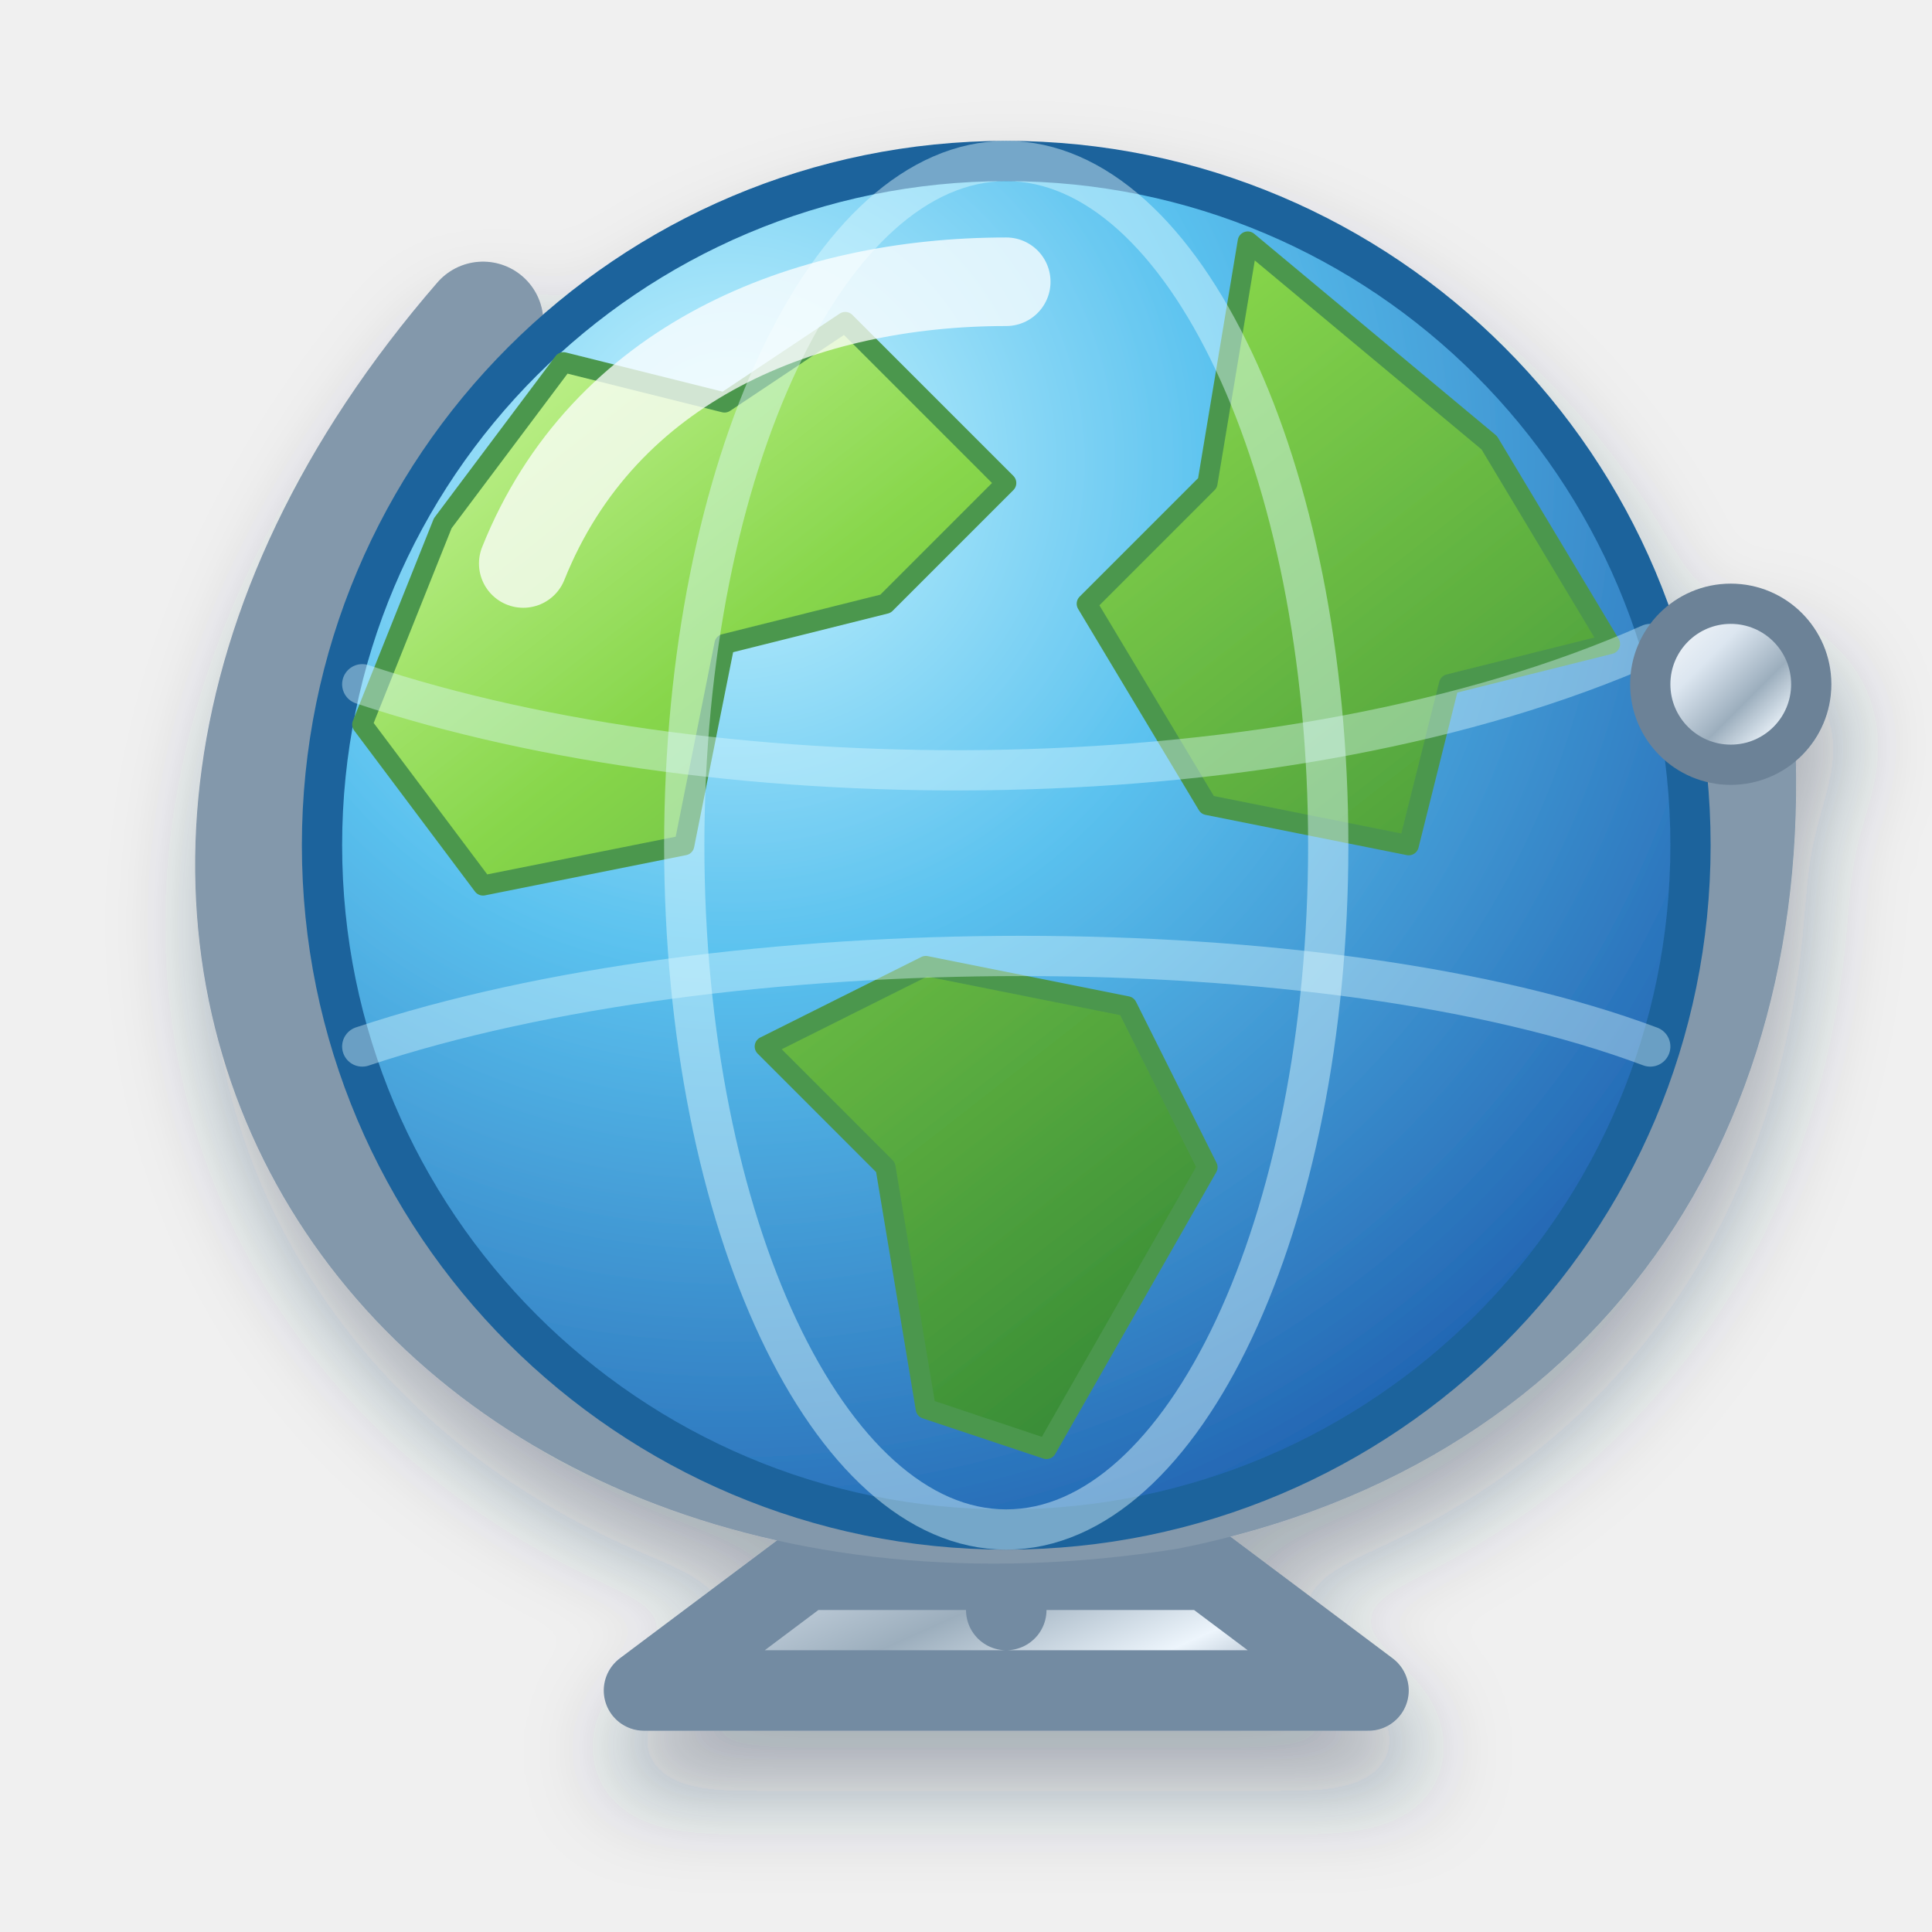
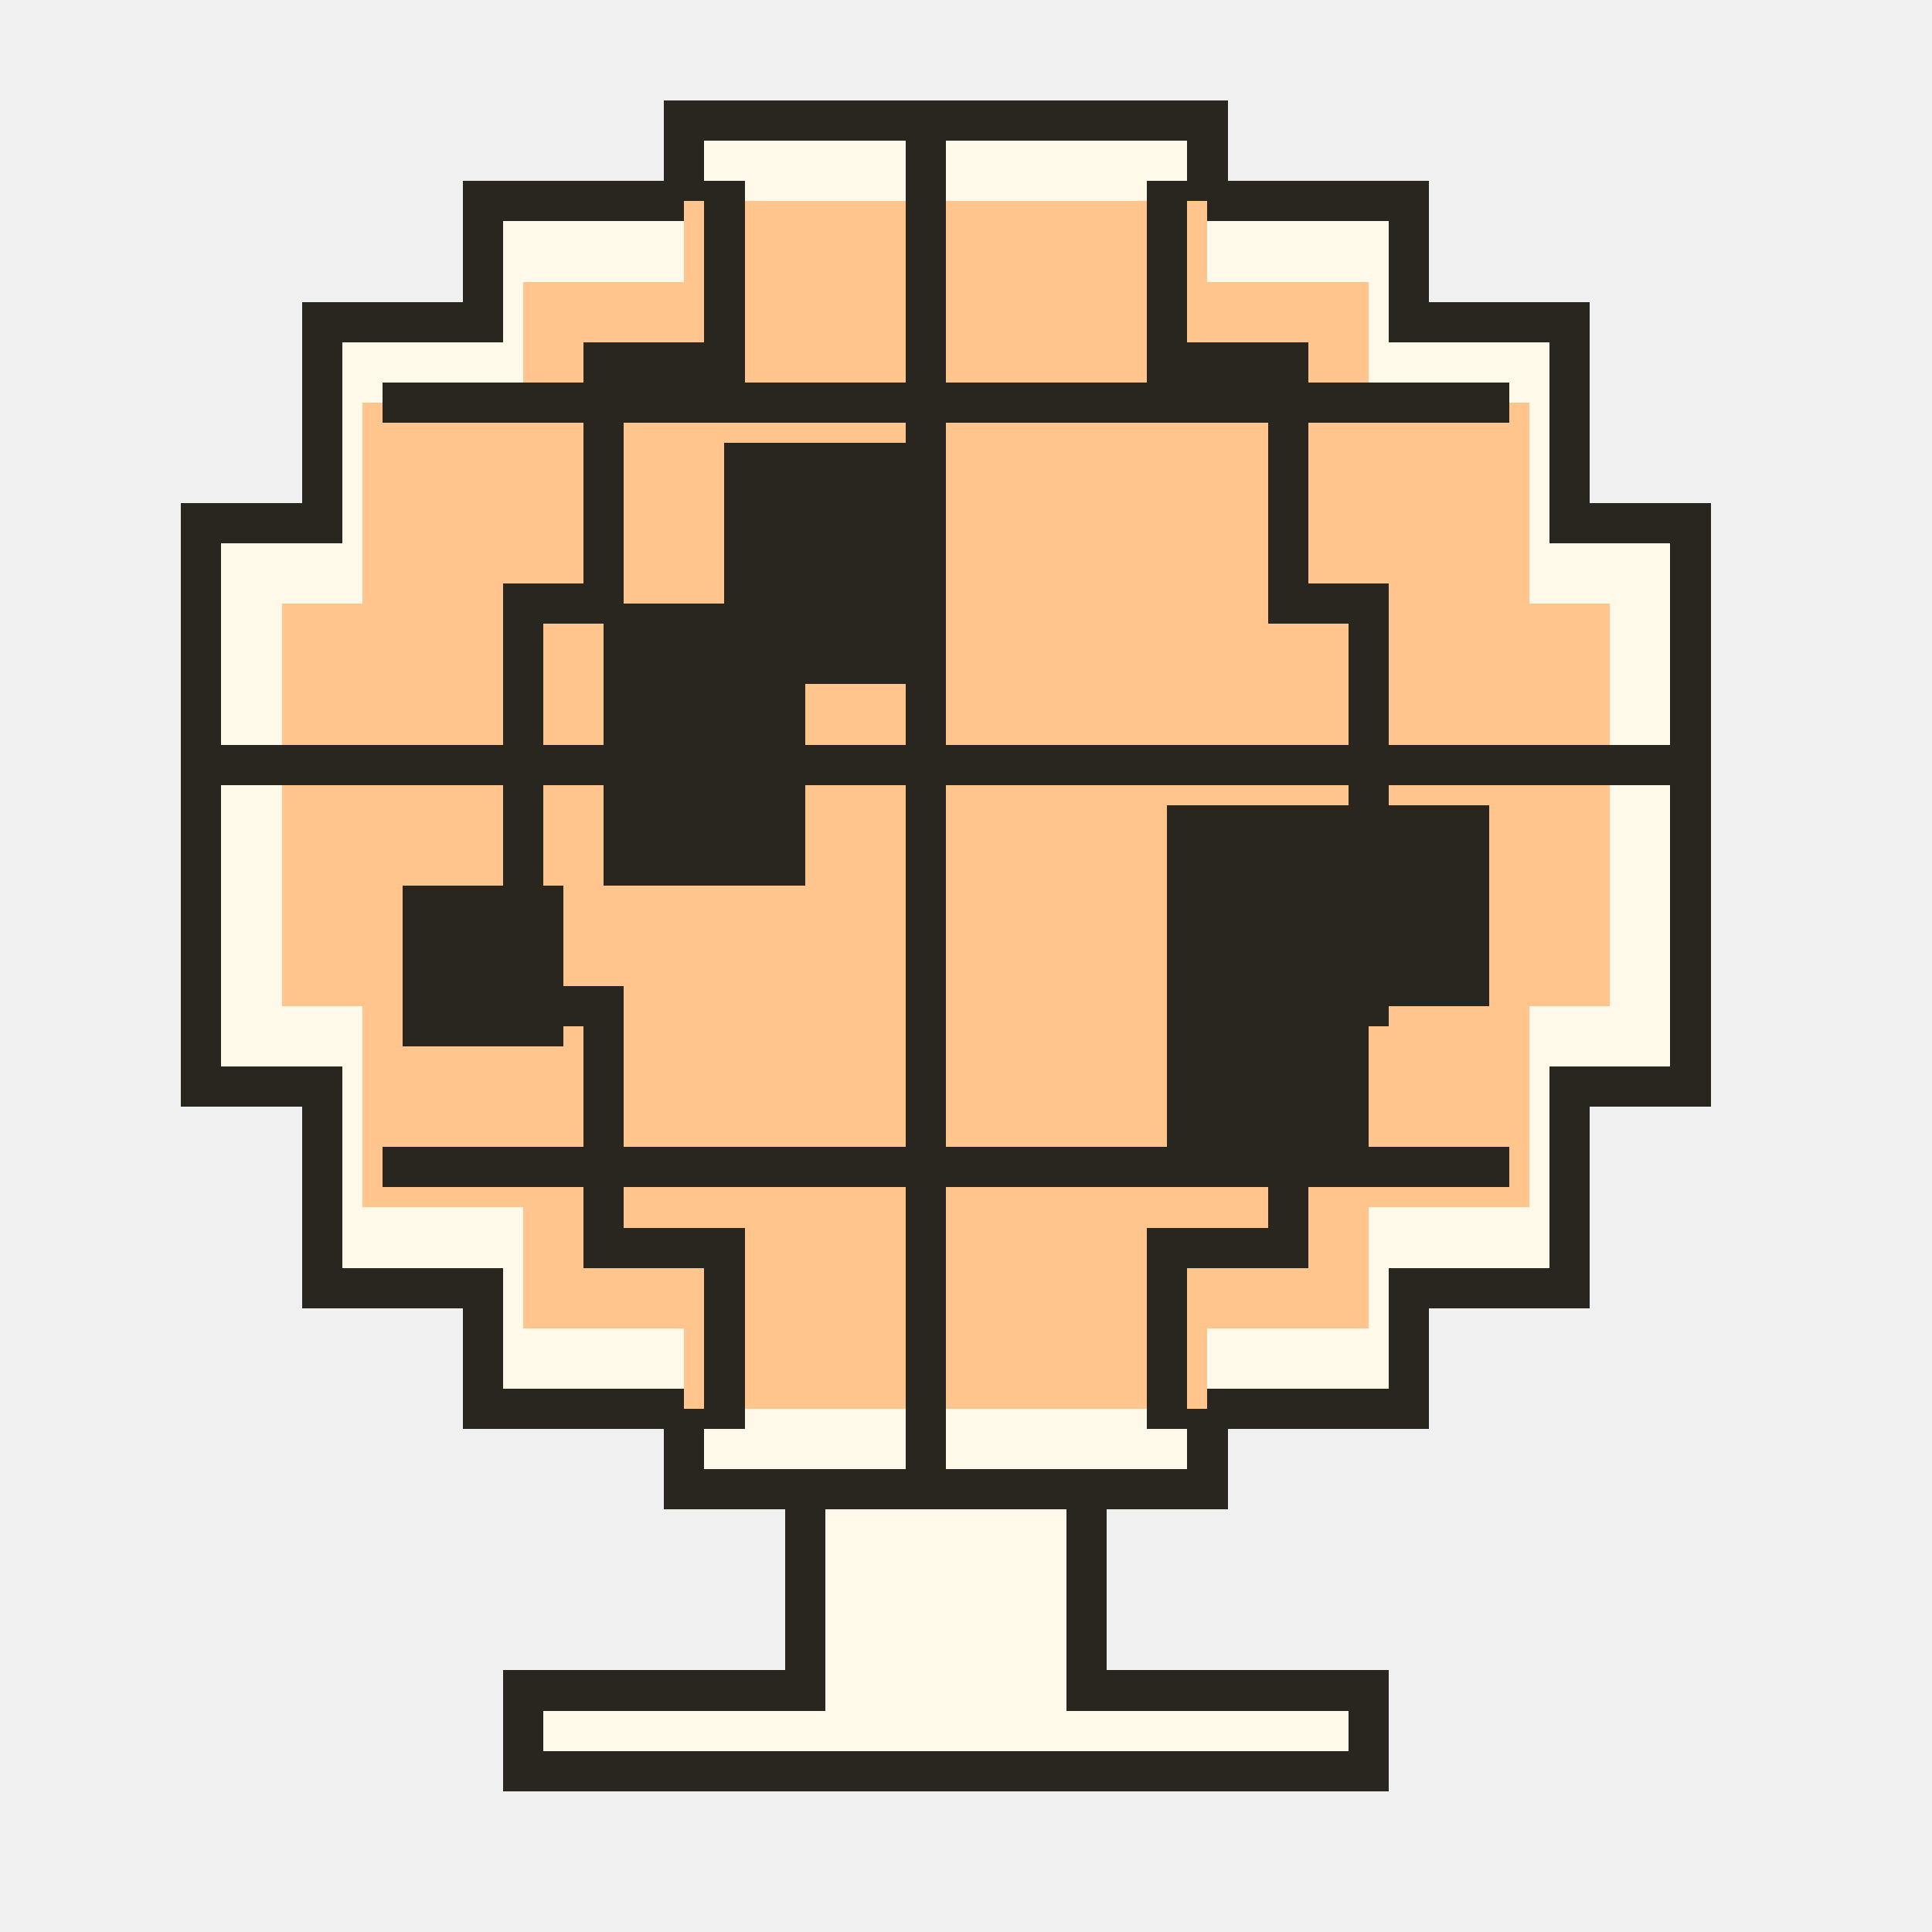
- <svg xmlns="http://www.w3.org/2000/svg" viewBox="0 0 48 48" fill="none" role="img" aria-label="Internet">
+ <svg xmlns="http://www.w3.org/2000/svg" viewBox="0 0 48 48" fill="none" shape-rendering="crispEdges" role="img" aria-label="Internet">
  <defs>
-     <linearGradient id="blue" x1="0" y1="0" x2=".8" y2="1">
-       <stop stop-color="#b5f2ff" />
-       <stop offset=".35" stop-color="#459cec" />
-       <stop offset="1" stop-color="#12429c" />
-     </linearGradient>
-     <linearGradient id="deepblue" x1="0" y1="0" x2="1" y2="1">
-       <stop stop-color="#0e5399" />
-       <stop offset="1" stop-color="#062966" />
-     </linearGradient>
-     <linearGradient id="gold" x1="0" y1="0" x2=".6" y2="1">
-       <stop stop-color="#fff4a2" />
-       <stop offset=".35" stop-color="#ffd14d" />
-       <stop offset="1" stop-color="#dc8216" />
-     </linearGradient>
-     <linearGradient id="orange" x1="0" y1="0" x2=".8" y2="1">
-       <stop stop-color="#ffed9a" />
-       <stop offset=".36" stop-color="#ffad38" />
-       <stop offset="1" stop-color="#d34f13" />
-     </linearGradient>
-     <linearGradient id="silver" x1="0" y1="0" x2="1" y2="1">
-       <stop stop-color="#fff" />
-       <stop offset=".35" stop-color="#dce6f0" />
-       <stop offset=".6" stop-color="#9caebd" />
-       <stop offset=".8" stop-color="#edf5fc" />
-       <stop offset="1" stop-color="#6a8097" />
-     </linearGradient>
-     <linearGradient id="green" x1="0" y1="0" x2=".8" y2="1">
-       <stop stop-color="#dbffac" />
-       <stop offset=".35" stop-color="#87d64b" />
-       <stop offset="1" stop-color="#267b32" />
-     </linearGradient>
-     <linearGradient id="paper" x1="0" y1="0" x2=".6" y2="1">
-       <stop stop-color="#fffef8" />
-       <stop offset="1" stop-color="#d4dce4" />
-     </linearGradient>
-     <linearGradient id="shine" x1="0" y1="0" x2="0" y2="1">
-       <stop stop-color="#fff" stop-opacity=".8" />
-       <stop offset="1" stop-color="#fff" stop-opacity="0" />
-     </linearGradient>
-     <radialGradient id="glass" cx=".3" cy=".22" r=".9">
-       <stop stop-color="#c9f5ff" />
-       <stop offset=".4" stop-color="#5bc2ef" />
-       <stop offset="1" stop-color="#1b5aab" />
-     </radialGradient>
-     <filter id="shadow" x="-35%" y="-30%" width="170%" height="180%">
-       <feDropShadow dx=".3" dy="1.5" stdDeviation="1.15" flood-color="#17314c" flood-opacity=".35" />
-     </filter>
+     <pattern id="dither" width="4" height="4" patternUnits="userSpaceOnUse">
+       <path d="M0 0h1v1H0zM2 2h1v1H2z" fill="#62594e" />
+     </pattern>
  </defs>
-   <g filter="url(#shadow)" stroke-linejoin="round" stroke-linecap="round">
-     <path d="M25 34v6M16 42h18l-4-3H20Z" fill="url(#silver)" stroke="#738ba2" stroke-width="2" />
-     <path d="M12 8C-1 23 10 40 29 37c10-2 15-10 14-20" stroke="#8398ab" stroke-width="3" />
-     <circle cx="25" cy="21" r="17" fill="url(#glass)" stroke="#1d639c" />
-     <path d="m14 9 4 1 3-2 4 4-3 3-4 1-1 5-5 1-3-4 2-5Zm9 15 5 1 2 4-4 7-3-1-1-6-3-3ZM31 6l6 5 3 5-4 1-1 4-5-1-3-5 3-3Z" fill="url(#green)" stroke="#4c974e" stroke-width=".5" />
-     <ellipse cx="25" cy="21" rx="8" ry="17" stroke="#e0fbff" stroke-opacity=".45" />
-     <path d="M9 17c9 3 23 3 32-1M9 26c9-3 24-3 32 0" stroke="#e0fbff" stroke-opacity=".4" />
-     <path d="M13 14c2-5 7-7 12-7" stroke="#fff" stroke-opacity=".75" stroke-width="2.2" />
-     <circle cx="43" cy="17" r="2" fill="url(#silver)" stroke="#6c8297" />
+   <g stroke-linejoin="miter" stroke-linecap="square">
+     <path d="M17 3h13v2h5v3h4v5h3v14h-3v5h-4v3h-5v2H17v-2h-5v-3H8v-5H5V13h3V8h4V5h5z" fill="#fff9e9" stroke="#29251f" />
+     <path d="M17 5h13v2h4v3h4v5h2v10h-2v5h-4v3h-4v2H17v-2h-4v-3H9v-5H7V15h2v-5h4V7h4z" fill="#ffc58d" />
+     <path d="M23 4v32M6 19h35M10 10h27M10 29h27M18 5v4h-3v6h-2v10h2v6h3v4M29 5v4h3v6h2v10h-2v6h-3v4" stroke="#29251f" />
+     <path d="M18 11h5v6h-3v5h-5v-7h3zM29 20h8v5h-3v4h-5zM10 22h4v4h-4z" fill="#29251f" />
+     <path d="M20 37h7v5h7v2H13v-2h7z" fill="#fff9e9" stroke="#29251f" />
  </g>
</svg>
